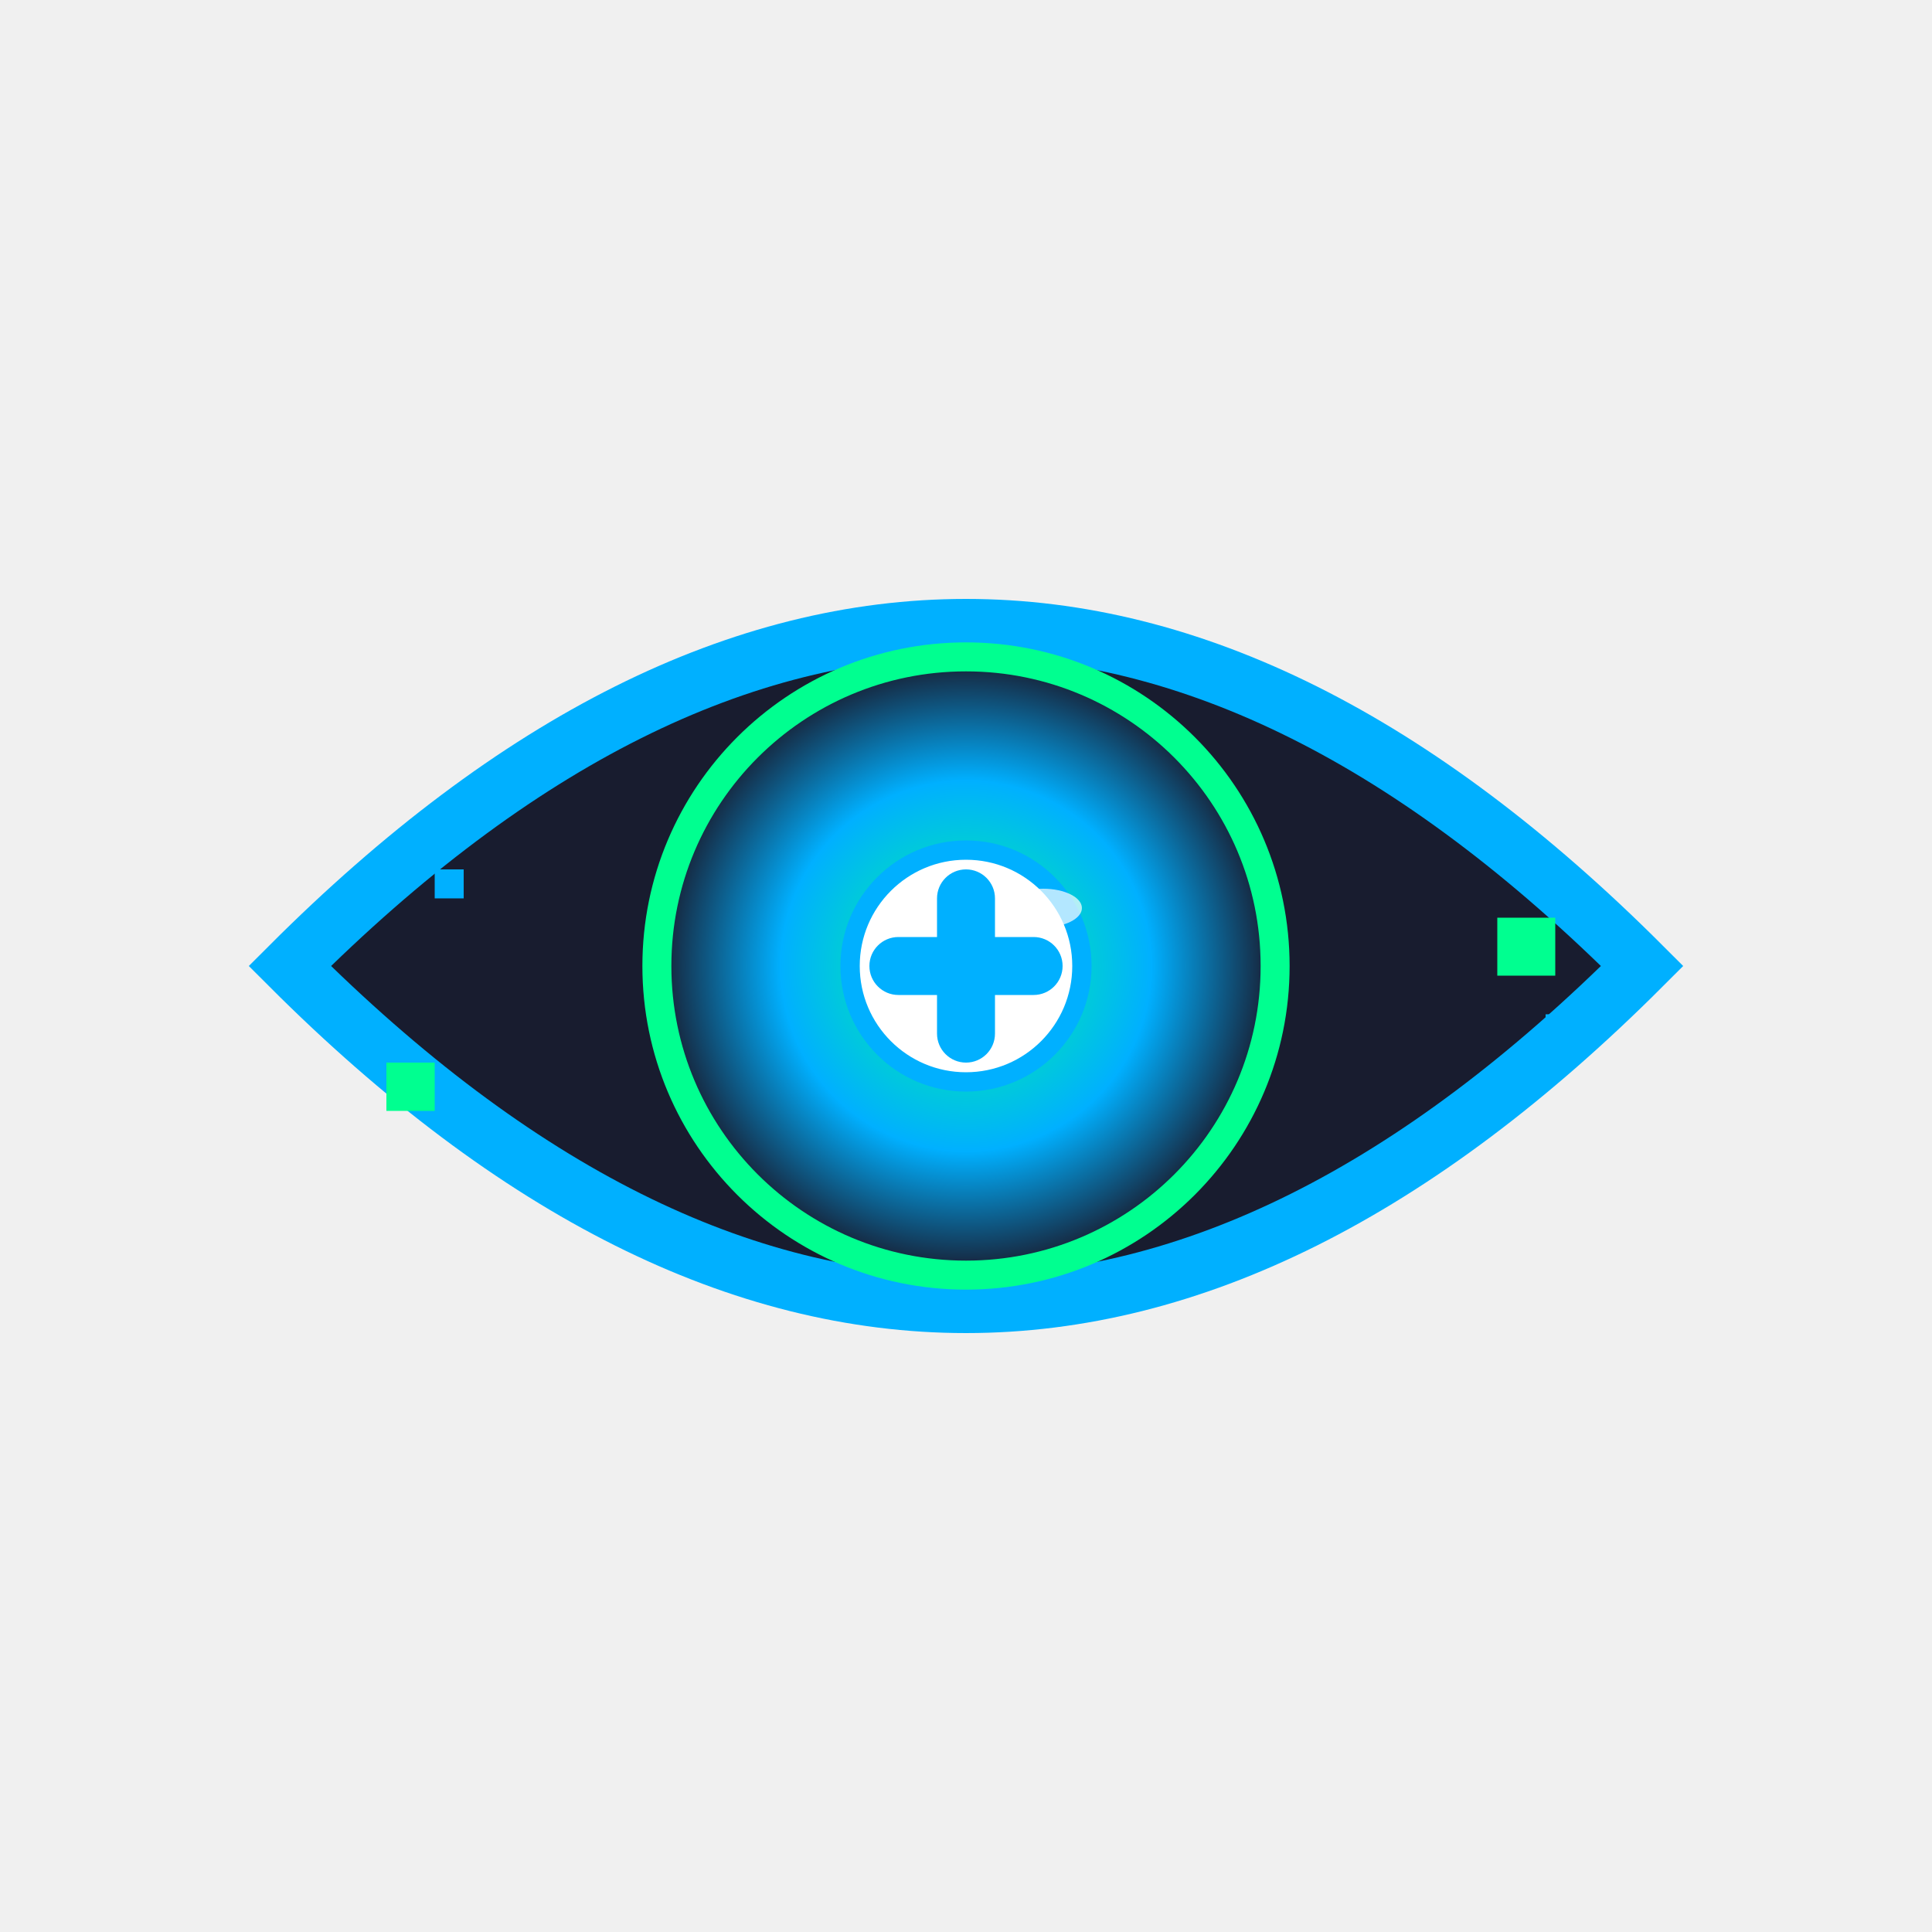
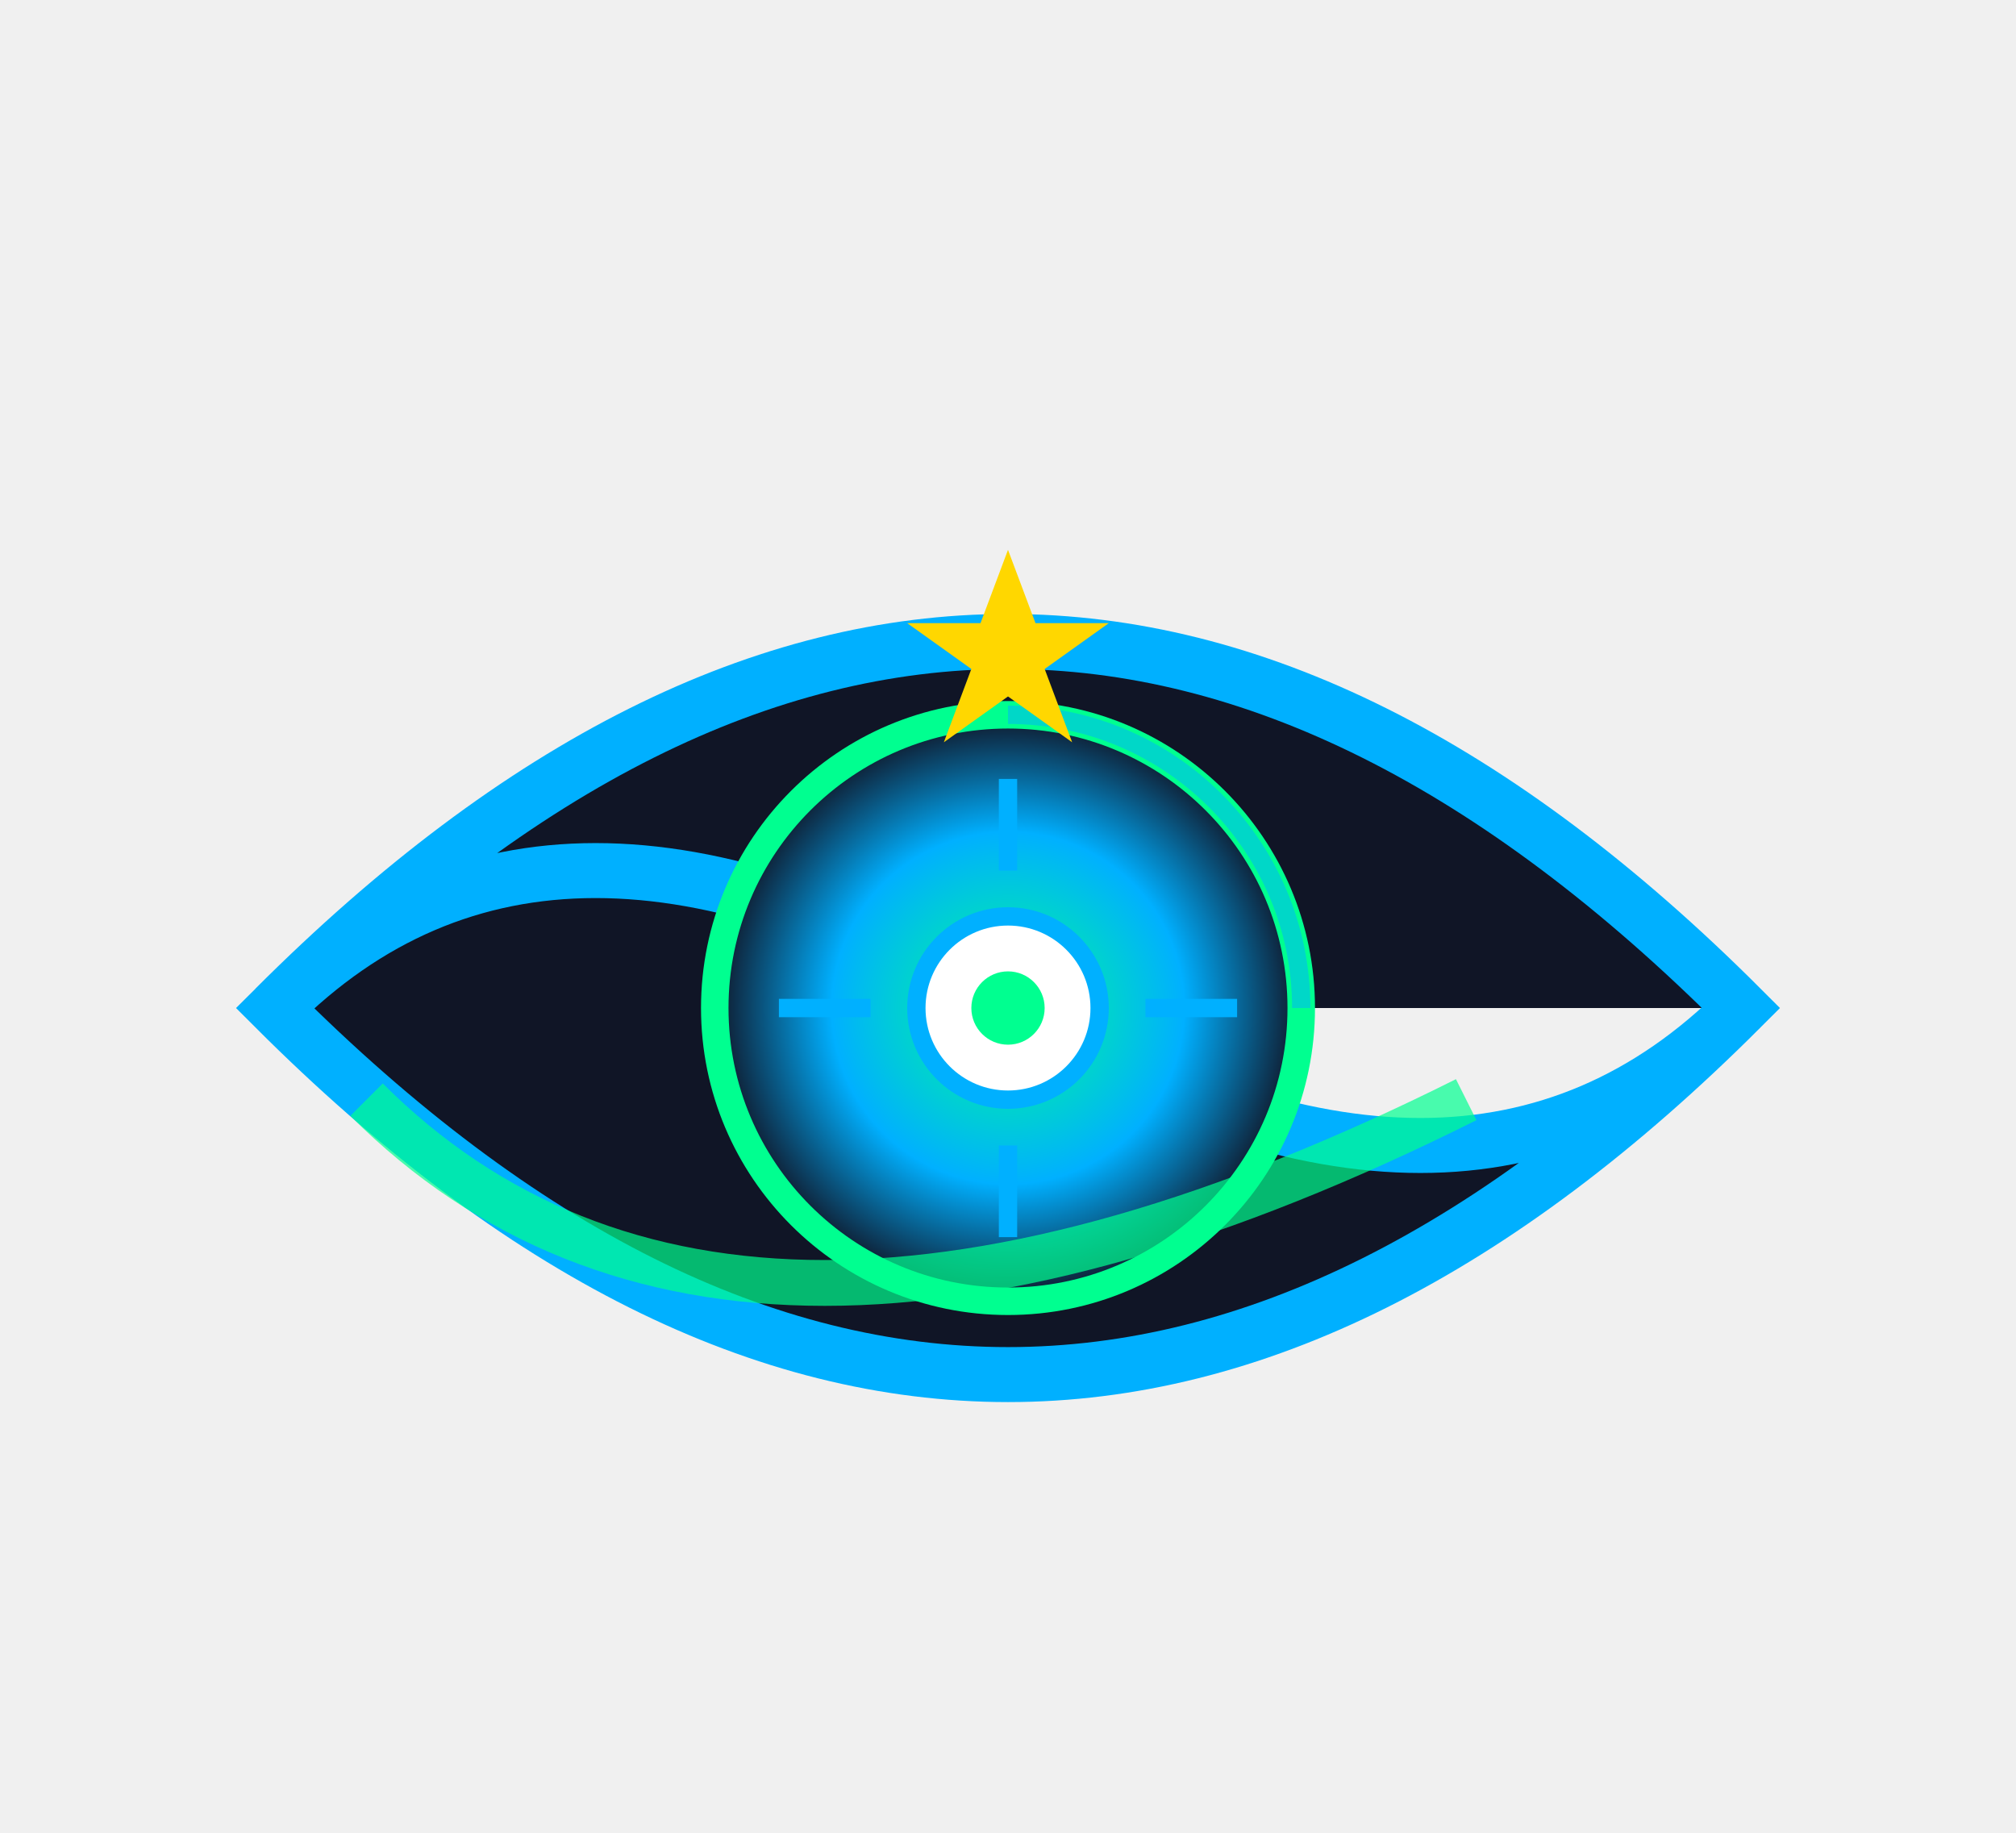
- <svg xmlns="http://www.w3.org/2000/svg" width="200" height="200" viewBox="0 0 200 200" fill="none">
-   <path d="M30 100 Q100 30 170 100 Q100 170 30 100 Z" fill="#181c2f" stroke="#00b0ff" stroke-width="6" />
+ <svg xmlns="http://www.w3.org/2000/svg" width="220" height="200" viewBox="0 0 220 200" fill="none">
+   <path d="M30 110 Q110 30 190 110 Q110 190 30 110 Q60 80 110 110 Q160 140 190 110" fill="#101526" stroke="#00b0ff" stroke-width="6" />
  <defs>
-     <radialGradient id="irisGradient" cx="50%" cy="50%" r="50%">
+     <radialGradient id="irisGradient2" cx="50%" cy="50%" r="50%">
      <stop offset="0%" stop-color="#00ff90" />
      <stop offset="60%" stop-color="#00b0ff" />
-       <stop offset="100%" stop-color="#181c2f" />
+       <stop offset="100%" stop-color="#101526" />
    </radialGradient>
  </defs>
-   <circle cx="100" cy="100" r="32" fill="url(#irisGradient)" stroke="#00ff90" stroke-width="3" />
-   <circle cx="100" cy="100" r="12" fill="#fff" stroke="#00b0ff" stroke-width="2" />
-   <rect x="97" y="90" width="6" height="20" rx="3" fill="#00b0ff" />
-   <rect x="90" y="97" width="20" height="6" rx="3" fill="#00b0ff" />
-   <ellipse cx="108" cy="94" rx="4" ry="2" fill="#fff" opacity="0.7" />
-   <rect x="155" y="95" width="6" height="6" fill="#00ff90" />
-   <rect x="160" y="105" width="4" height="4" fill="#00b0ff" />
-   <rect x="40" y="110" width="5" height="5" fill="#00ff90" />
-   <rect x="45" y="90" width="3" height="3" fill="#00b0ff" />
+   <circle cx="110" cy="110" r="32" fill="url(#irisGradient2)" stroke="#00ff90" stroke-width="3" />
+   <path d="M110 78 A32 32 0 0 1 142 110" stroke="#00b0ff" stroke-width="2" fill="none" opacity="0.5" />
+   <path d="M110 142 A32 32 0 0 1 78 110" stroke="#00ff90" stroke-width="2" fill="none" opacity="0.5" />
+   <circle cx="110" cy="110" r="10" fill="#fff" stroke="#00b0ff" stroke-width="2" />
+   <circle cx="110" cy="110" r="4" fill="#00ff90" />
+   <line x1="110" y1="95" x2="110" y2="85" stroke="#00b0ff" stroke-width="2" />
+   <line x1="110" y1="125" x2="110" y2="135" stroke="#00b0ff" stroke-width="2" />
+   <line x1="125" y1="110" x2="135" y2="110" stroke="#00b0ff" stroke-width="2" />
+   <line x1="95" y1="110" x2="85" y2="110" stroke="#00b0ff" stroke-width="2" />
+   <polygon points="110,60 113,68 121,68 114,73 117,81 110,76 103,81 106,73 99,68 107,68" fill="#FFD700" />
+   <path d="M40 120 Q80 160 160 120" stroke="#00ff90" stroke-width="5" fill="none" opacity="0.7" />
</svg>
